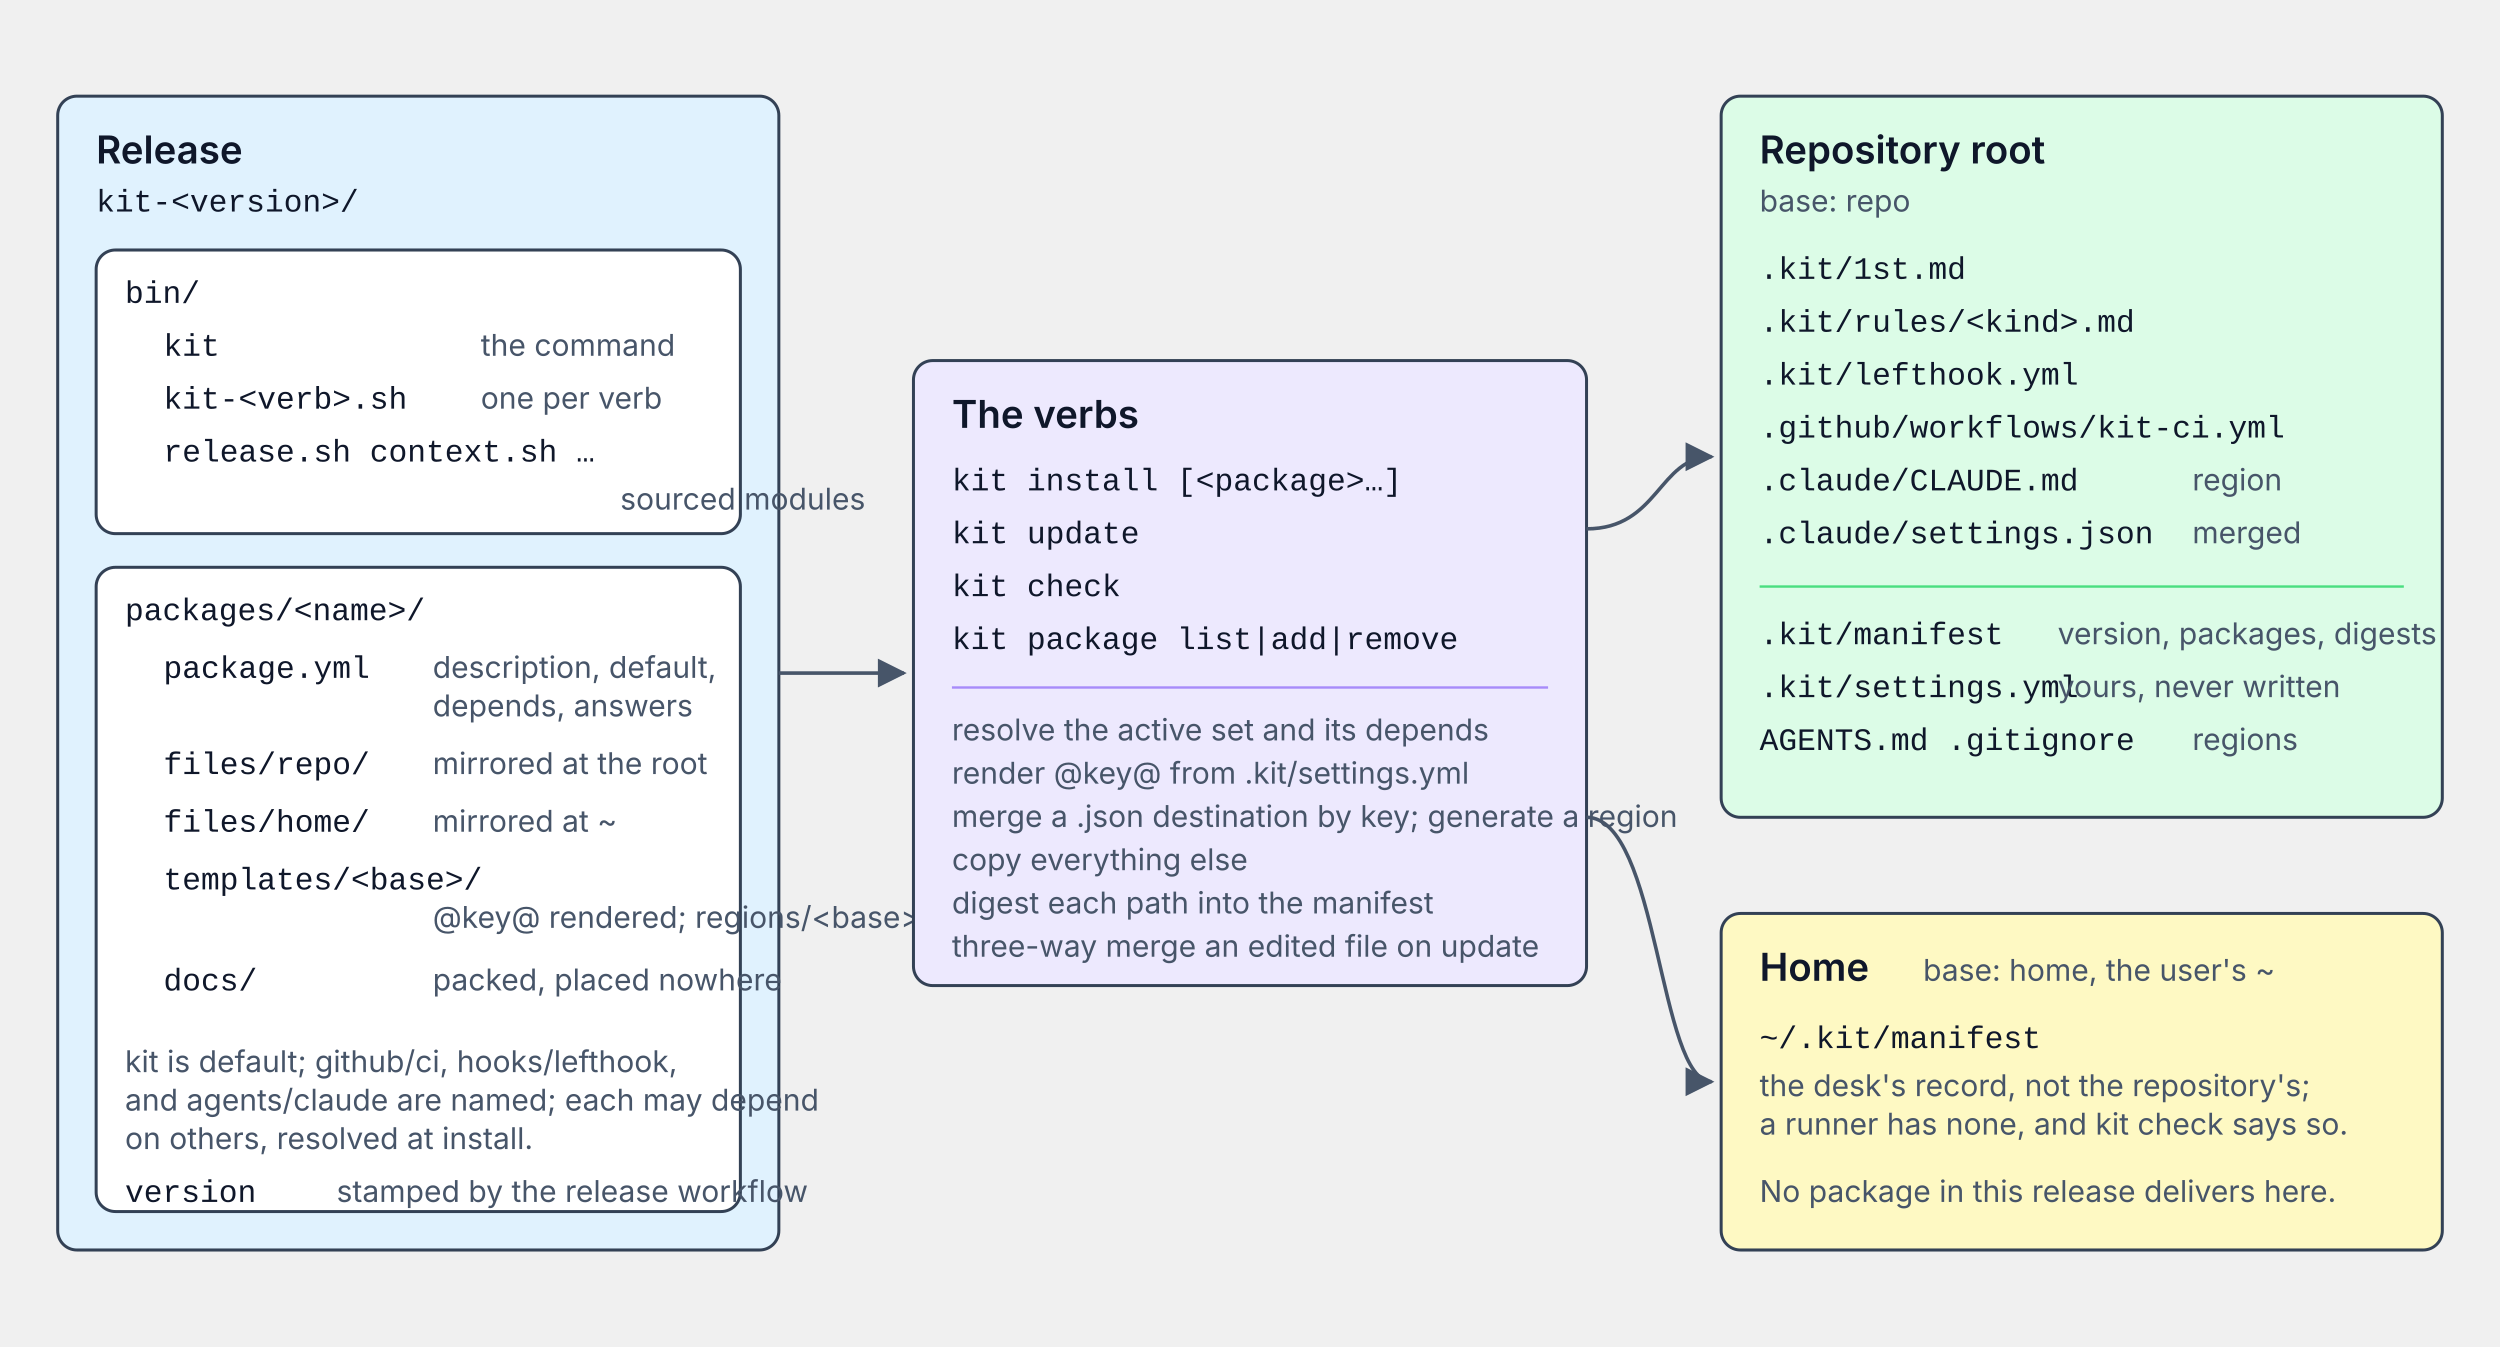
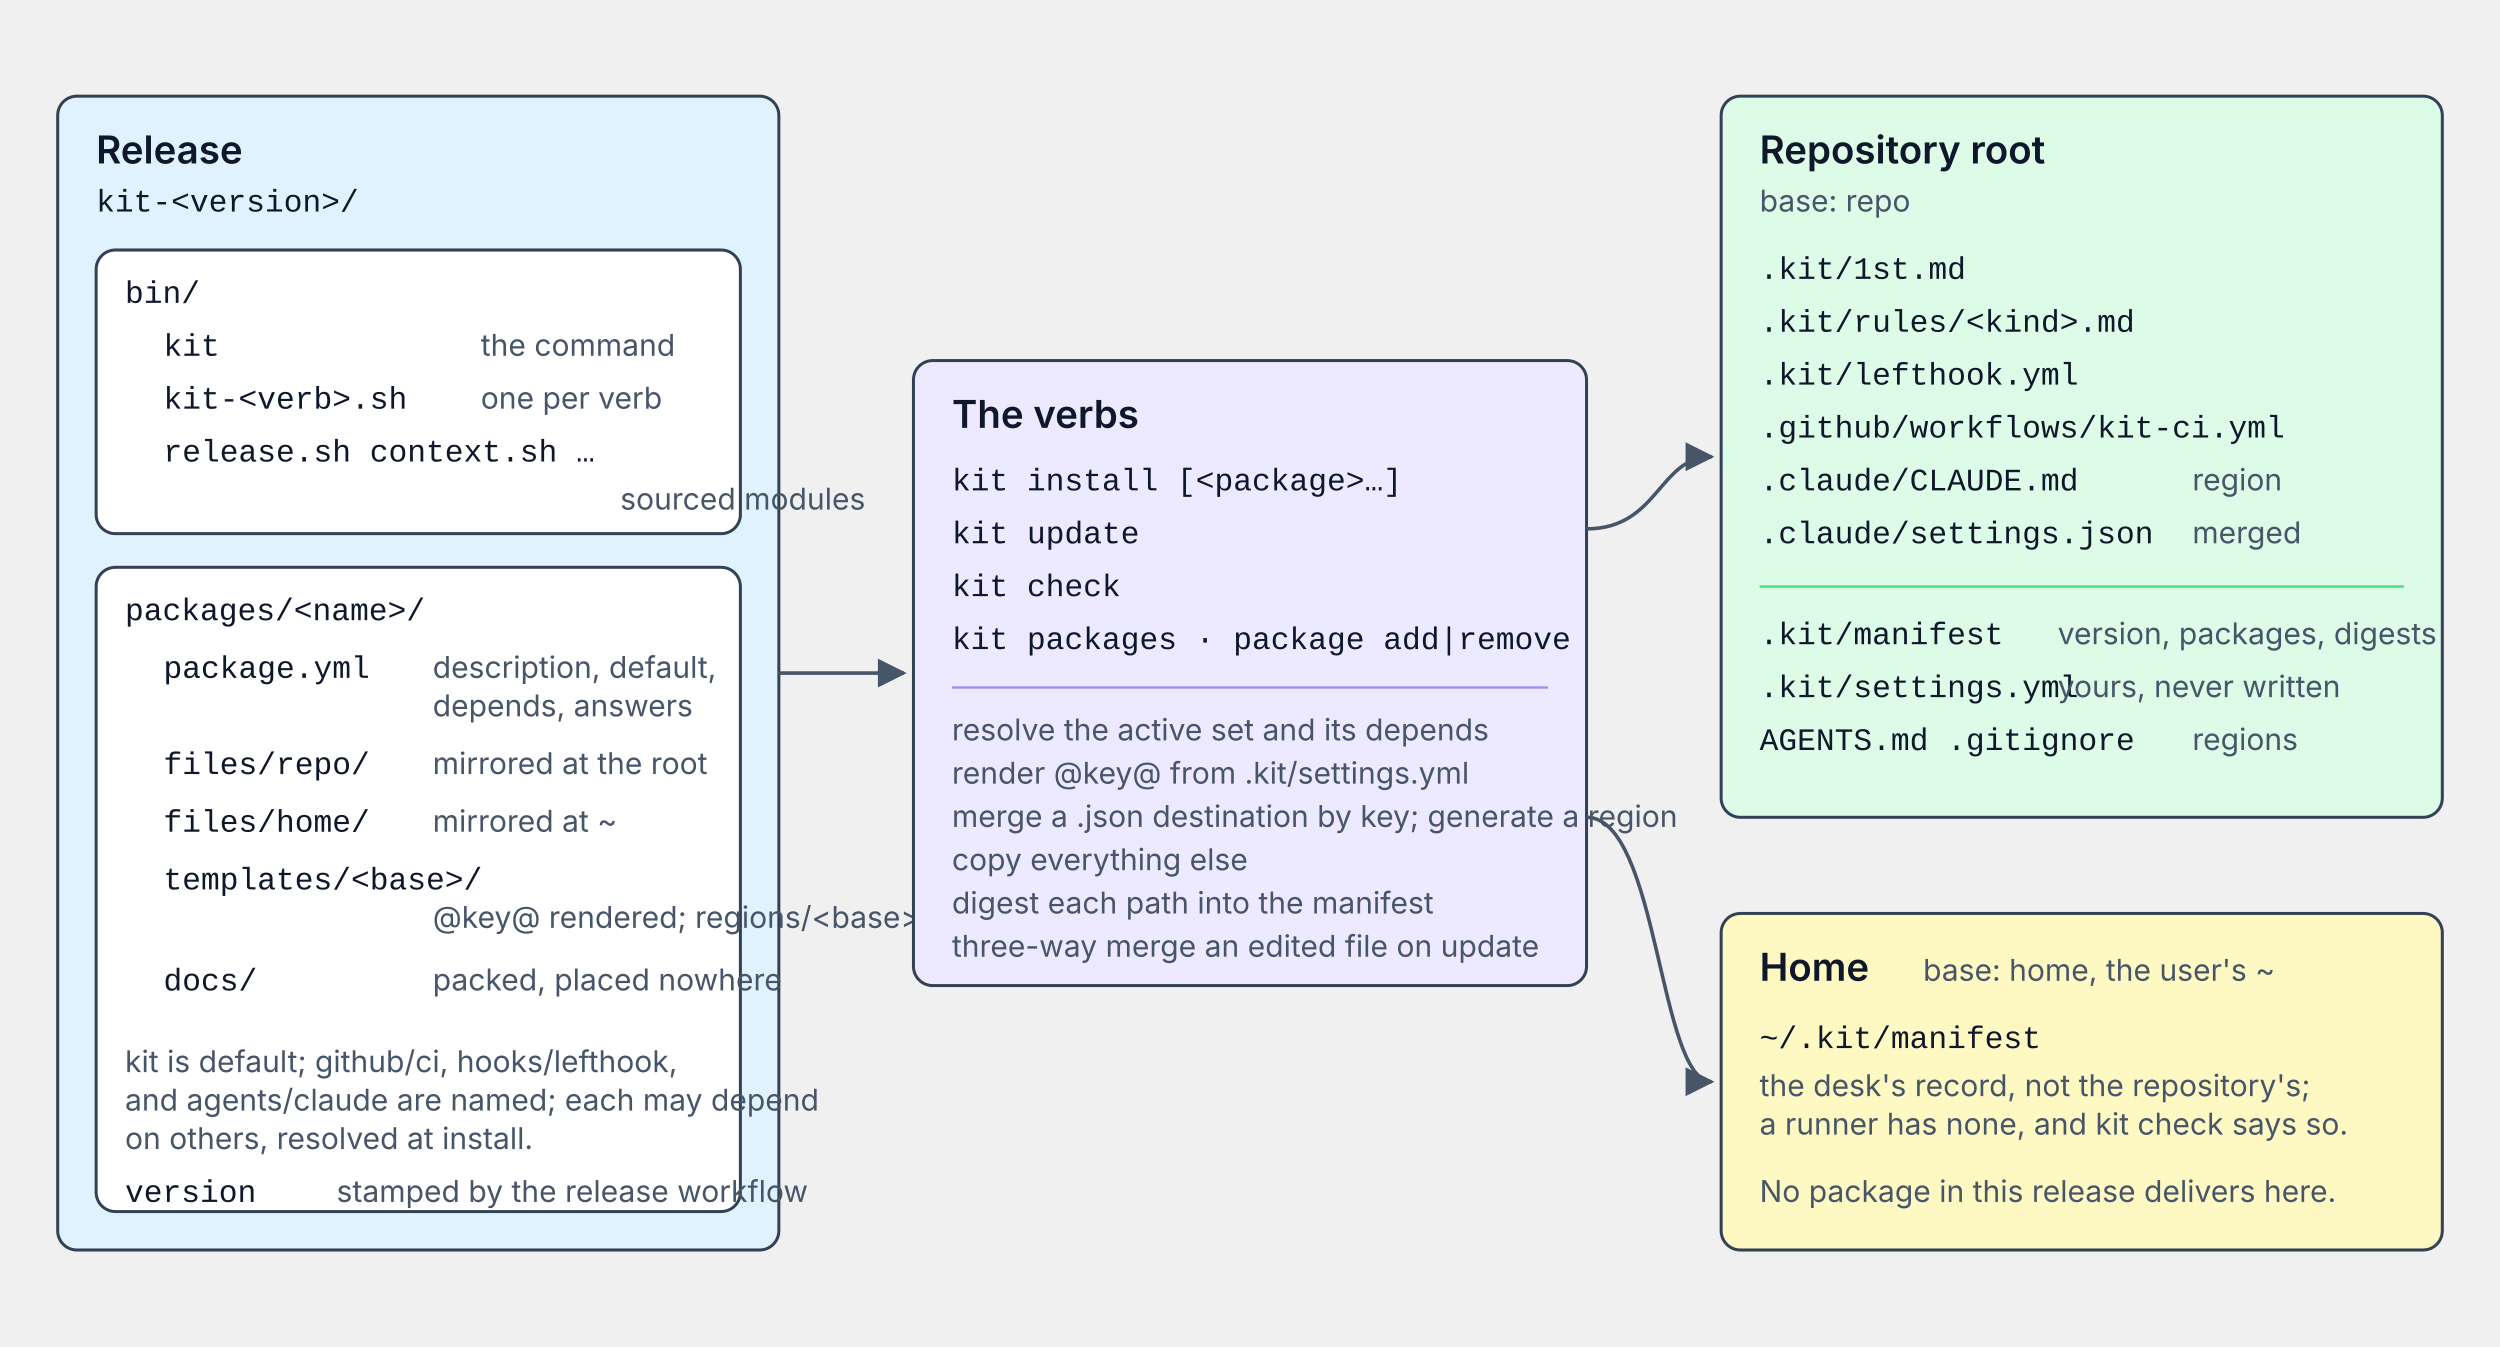
<svg xmlns="http://www.w3.org/2000/svg" viewBox="0 0 1040 560" width="1040" height="560" role="img" aria-labelledby="title desc">
  <defs>
    <marker id="arrow" viewBox="0 0 10 10" refX="9" refY="5" markerWidth="8" markerHeight="8" orient="auto-start-reverse">
      <path d="M 0 0 L 10 5 L 0 10 z" fill="#475569" />
    </marker>
    <style>
      text { font-family: Inter, -apple-system, "Segoe UI", Helvetica, Arial, sans-serif; font-size: 14px; fill: #0f172a; }
      .h { font-size: 16px; font-weight: 600; }
      .m { font-family: "SF Mono", Menlo, Consolas, "Liberation Mono", monospace; font-size: 13px; }
      .d { fill: #475569; font-size: 12.5px; }
      .box { stroke: #334155; stroke-width: 1.25; rx: 8; }
      .edge { stroke: #475569; stroke-width: 1.5; fill: none; marker-end: url(#arrow); }
    </style>
  </defs>
  <rect class="box" x="24" y="40" width="300" height="480" fill="#e0f2fe" />
  <text class="h" x="40" y="68">Release</text>
  <text class="m" x="40" y="88">kit-&lt;version&gt;/</text>
  <rect class="box" x="40" y="104" width="268" height="118" fill="#ffffff" />
  <text class="m" x="52" y="126">bin/</text>
  <text class="m" x="68" y="148">kit</text>
  <text class="d" x="200" y="148">the command</text>
  <text class="m" x="68" y="170">kit-&lt;verb&gt;.sh</text>
  <text class="d" x="200" y="170">one per verb</text>
  <text class="m" x="68" y="192">release.sh context.sh …</text>
  <text class="d" x="258" y="212">sourced modules</text>
  <rect class="box" x="40" y="236" width="268" height="268" fill="#ffffff" />
  <text class="m" x="52" y="258">packages/&lt;name&gt;/</text>
  <text class="m" x="68" y="282">package.yml</text>
  <text class="d" x="180" y="282">description, default,</text>
  <text class="d" x="180" y="298">depends, answers</text>
  <text class="m" x="68" y="322">files/repo/</text>
  <text class="d" x="180" y="322">mirrored at the root</text>
  <text class="m" x="68" y="346">files/home/</text>
  <text class="d" x="180" y="346">mirrored at ~</text>
  <text class="m" x="68" y="370">templates/&lt;base&gt;/</text>
  <text class="d" x="180" y="386">@key@ rendered; regions/&lt;base&gt;/</text>
  <text class="m" x="68" y="412">docs/</text>
  <text class="d" x="180" y="412">packed, placed nowhere</text>
  <text class="d" x="52" y="446">kit is default; github/ci, hooks/lefthook,</text>
  <text class="d" x="52" y="462">and agents/claude are named; each may depend</text>
  <text class="d" x="52" y="478">on others, resolved at install.</text>
  <text class="m" x="52" y="500">version</text>
  <text class="d" x="140" y="500">stamped by the release workflow</text>
  <rect class="box" x="380" y="150" width="280" height="260" fill="#ede9fe" />
  <text class="h" x="396" y="178">The verbs</text>
  <text class="m" x="396" y="204">kit install [&lt;package&gt;…]</text>
  <text class="m" x="396" y="226">kit update</text>
  <text class="m" x="396" y="248">kit check</text>
-   <text class="m" x="396" y="270">kit package list|add|remove</text>
+   <text class="m" x="396" y="270">kit packages · package add|remove</text>
  <line x1="396" y1="286" x2="644" y2="286" stroke="#a78bfa" stroke-width="1" />
  <text class="d" x="396" y="308">resolve the active set and its depends</text>
  <text class="d" x="396" y="326">render @key@ from .kit/settings.yml</text>
  <text class="d" x="396" y="344">merge a .json destination by key; generate a region</text>
  <text class="d" x="396" y="362">copy everything else</text>
  <text class="d" x="396" y="380">digest each path into the manifest</text>
  <text class="d" x="396" y="398">three-way merge an edited file on update</text>
  <rect class="box" x="716" y="40" width="300" height="300" fill="#dcfce7" />
  <text class="h" x="732" y="68">Repository root</text>
  <text class="d" x="732" y="88">base: repo</text>
  <text class="m" x="732" y="116">.kit/1st.md</text>
  <text class="m" x="732" y="138">.kit/rules/&lt;kind&gt;.md</text>
  <text class="m" x="732" y="160">.kit/lefthook.yml</text>
  <text class="m" x="732" y="182">.github/workflows/kit-ci.yml</text>
  <text class="m" x="732" y="204">.claude/CLAUDE.md</text>
  <text class="d" x="912" y="204">region</text>
  <text class="m" x="732" y="226">.claude/settings.json</text>
  <text class="d" x="912" y="226">merged</text>
  <line x1="732" y1="244" x2="1000" y2="244" stroke="#4ade80" stroke-width="1" />
  <text class="m" x="732" y="268">.kit/manifest</text>
  <text class="d" x="856" y="268">version, packages, digests</text>
  <text class="m" x="732" y="290">.kit/settings.yml</text>
  <text class="d" x="856" y="290">yours, never written</text>
  <text class="m" x="732" y="312">AGENTS.md .gitignore</text>
  <text class="d" x="912" y="312">regions</text>
  <rect class="box" x="716" y="380" width="300" height="140" fill="#fef9c3" />
  <text class="h" x="732" y="408">Home</text>
  <text class="d" x="800" y="408">base: home, the user's ~</text>
  <text class="m" x="732" y="436">~/.kit/manifest</text>
  <text class="d" x="732" y="456">the desk's record, not the repository's;</text>
  <text class="d" x="732" y="472">a runner has none, and kit check says so.</text>
  <text class="d" x="732" y="500">No package in this release delivers here.</text>
  <path class="edge" d="M 324 280 L 376 280" />
  <path class="edge" d="M 660 220 C 690 220, 690 190, 712 190" />
  <path class="edge" d="M 660 340 C 690 340, 690 450, 712 450" />
</svg>
